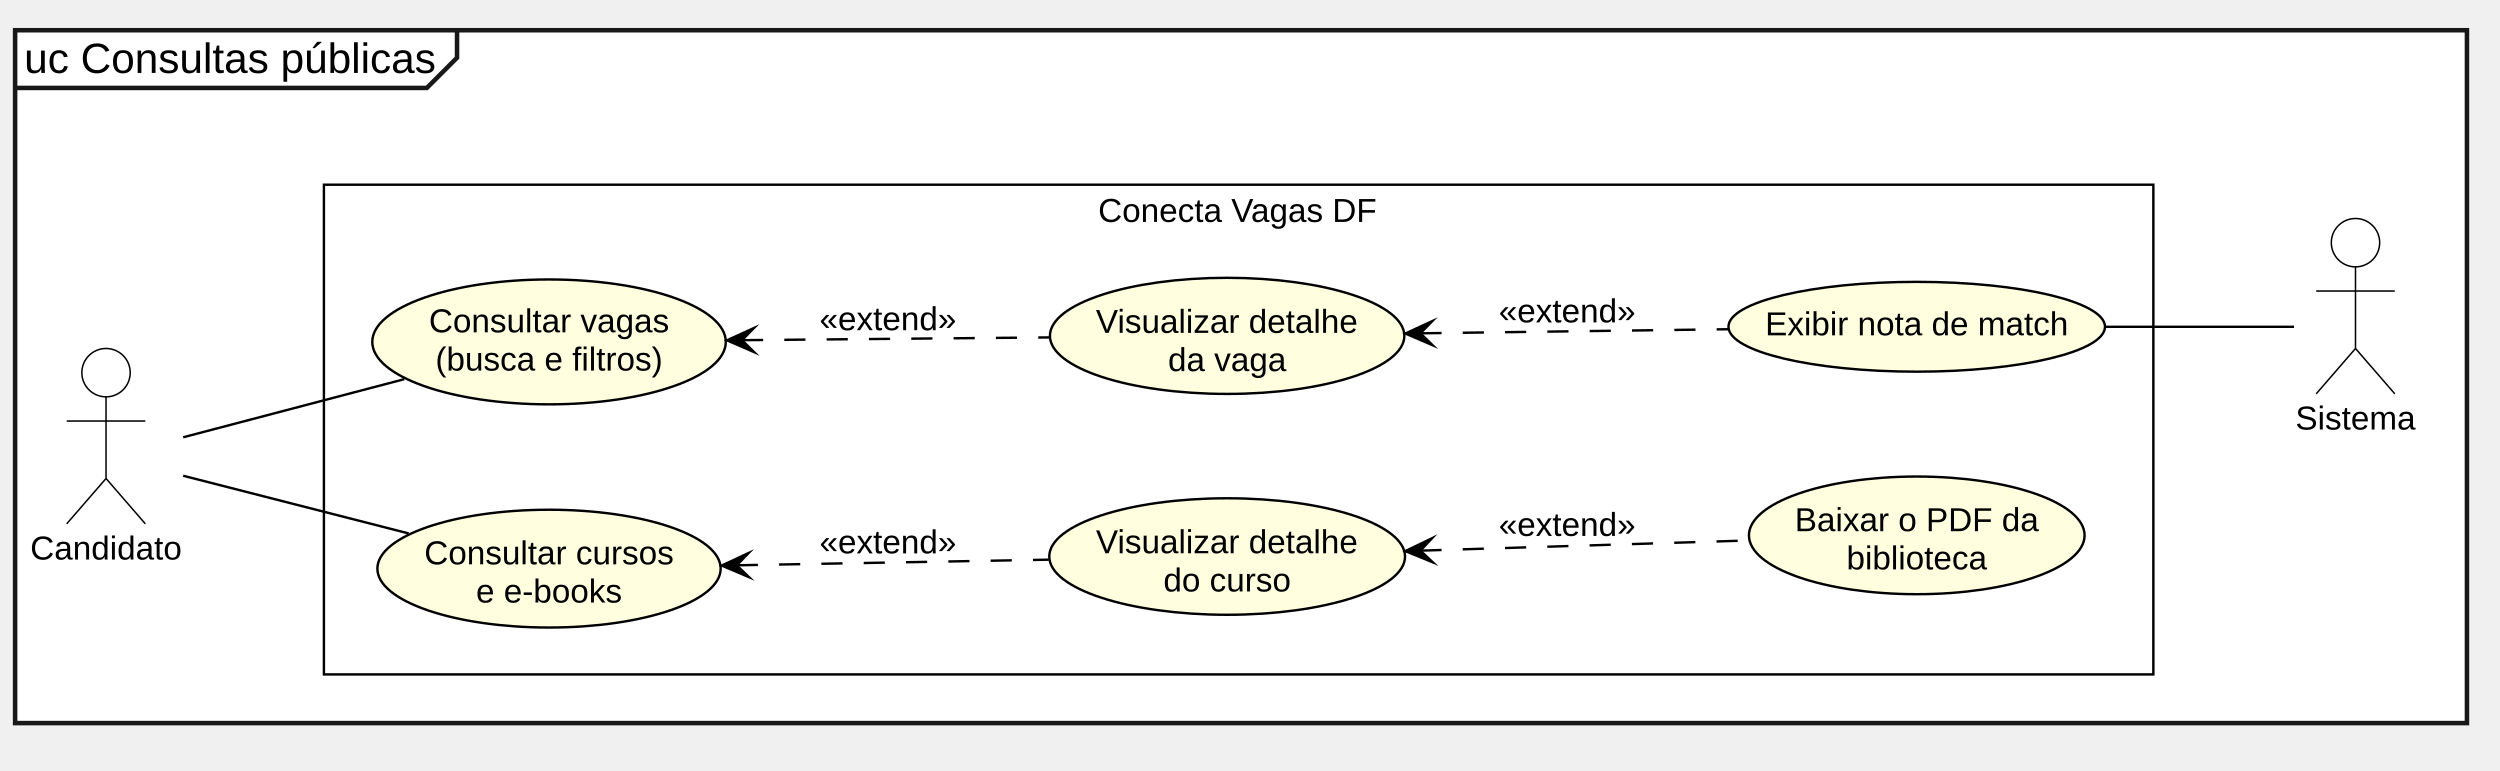
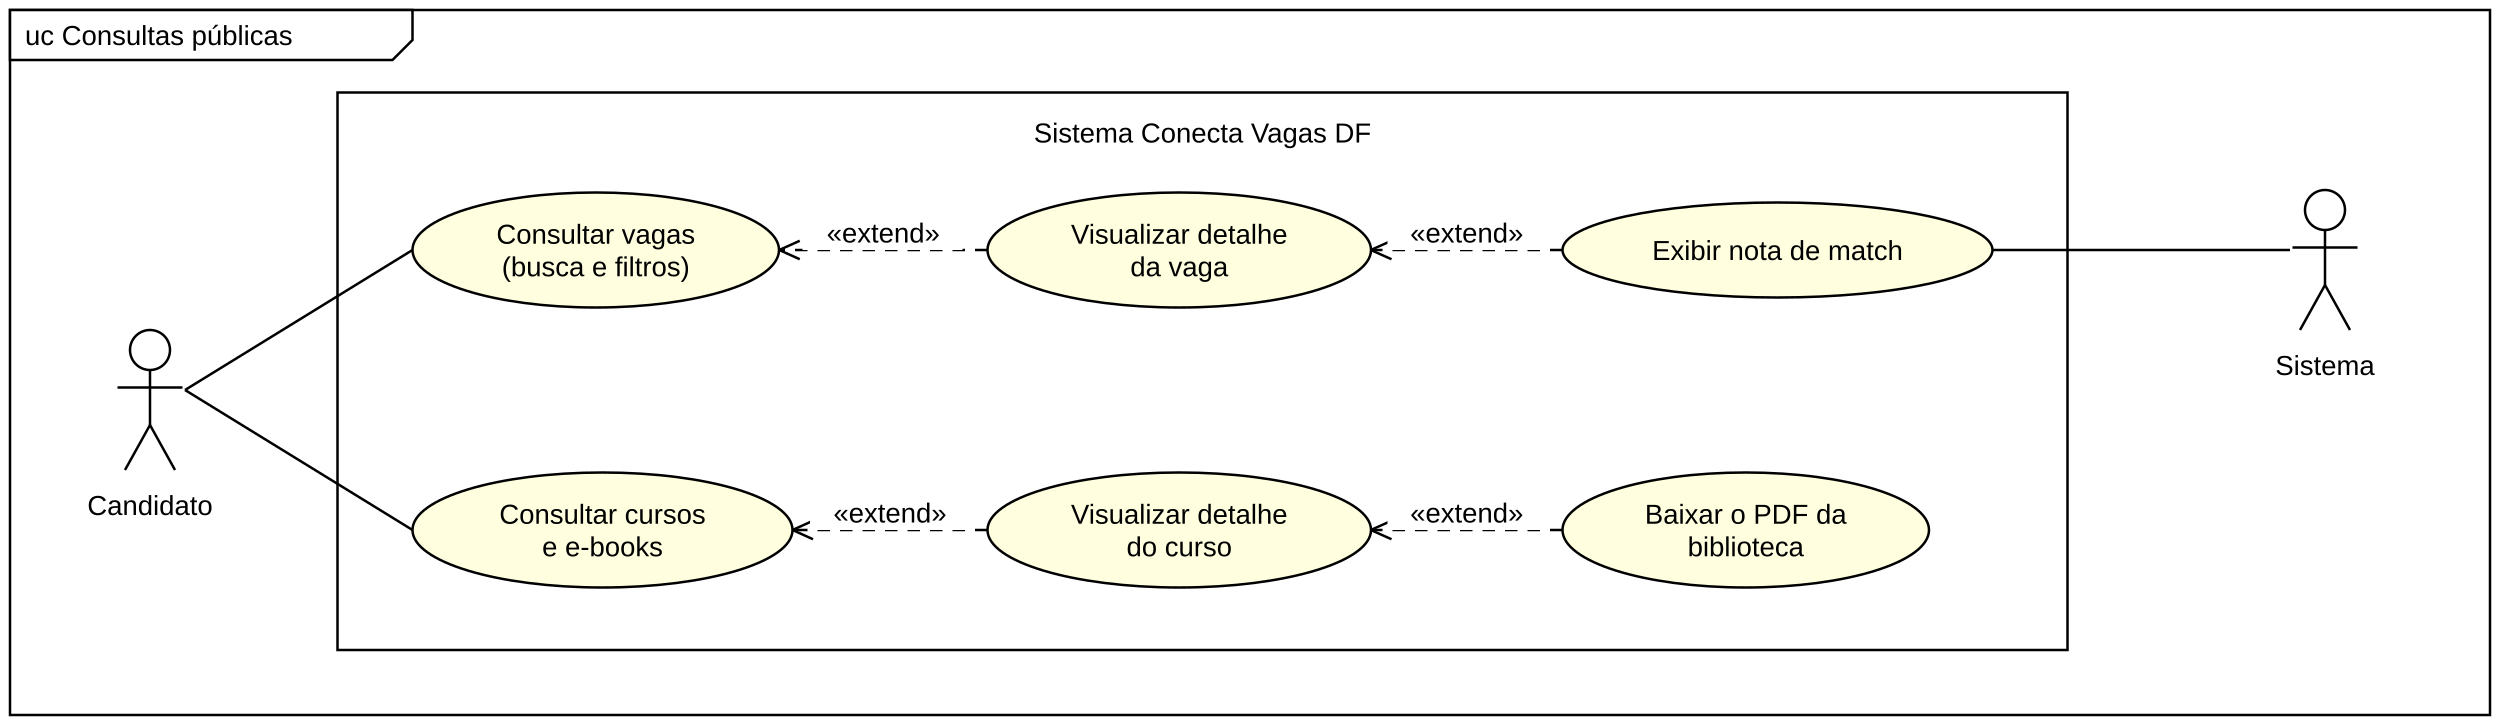
- <svg xmlns="http://www.w3.org/2000/svg" version="1.1" data-diagram-type="DESCRIPTION" style="width:827px;height:255px;background:#FFFFFF;" width="827px" height="255px" viewBox="0 0 827 255" zoomAndPan="magnify" preserveAspectRatio="none" contentStyleType="text/css">
-   <defs />
-   <g font-family="sans-serif" lengthAdjust="spacing">
-     <rect x="5" y="10" width="811.065" height="229.197" fill="#FFF" style="stroke:#181818;stroke-width:1.5;" />
-     <path d="M151.186,10 L151.186,19.099 L141.186,29.099 L5,29.099" style="stroke:#181818;stroke-width:1.5;" fill="none" />
-     <text x="8" y="24.132" fill="#000" font-size="14" textLength="136.186" font-family="Arial">uc Consultas públicas</text>
-     <g class="cluster" data-qualified-name="Conecta Vagas DF" id="ent0002" data-source-line="5">
-       <rect x="107.15" y="61.099" width="605.18" height="162" fill="#FFF" style="stroke:#000;stroke-width:0.8;" />
-       <text x="363.272" y="73.417" fill="#000" font-size="11" textLength="92.936" font-family="Arial">Conecta Vagas DF</text>
-     </g>
-     <g class="entity" data-qualified-name="Conecta Vagas DF.CV" id="ent0003" data-source-line="6">
-       <ellipse cx="181.622" cy="113.103" rx="58.472" ry="20.655" fill="#FFFFE0" style="stroke:#000;stroke-width:0.8;" />
-       <text x="141.878" y="109.936" fill="#000" font-size="11" textLength="79.487" font-family="Arial">Consultar vagas</text>
-       <text x="144.027" y="122.585" fill="#000" font-size="11" textLength="75.19" font-family="Arial">(busca e filtros)</text>
-     </g>
-     <g class="entity" data-qualified-name="Conecta Vagas DF.DV" id="ent0004" data-source-line="7">
-       <ellipse cx="405.94" cy="111.104" rx="58.62" ry="19.205" fill="#FFFFE0" style="stroke:#000;stroke-width:0.8;" />
-       <text x="362.525" y="110.123" fill="#000" font-size="11" textLength="86.829" font-family="Arial">Visualizar detalhe</text>
-       <text x="386.367" y="122.772" fill="#000" font-size="11" textLength="39.145" font-family="Arial">da vaga</text>
-     </g>
-     <g class="entity" data-qualified-name="Conecta Vagas DF.NM" id="ent0005" data-source-line="8">
-       <ellipse cx="634.056" cy="108.094" rx="62.276" ry="14.855" fill="#FFFFE0" style="stroke:#000;stroke-width:0.8;" />
-       <text x="583.919" y="110.918" fill="#000" font-size="11" textLength="100.273" font-family="Arial">Exibir nota de match</text>
-     </g>
-     <g class="entity" data-qualified-name="Conecta Vagas DF.CC" id="ent0006" data-source-line="9">
-       <ellipse cx="181.618" cy="188.103" rx="56.778" ry="19.484" fill="#FFFFE0" style="stroke:#000;stroke-width:0.8;" />
-       <text x="140.352" y="186.681" fill="#000" font-size="11" textLength="82.532" font-family="Arial">Consultar cursos</text>
-       <text x="157.464" y="199.33" fill="#000" font-size="11" textLength="48.308" font-family="Arial">e e-books</text>
-     </g>
-     <g class="entity" data-qualified-name="Conecta Vagas DF.DC" id="ent0007" data-source-line="10">
-       <ellipse cx="405.943" cy="184.099" rx="58.843" ry="19.27" fill="#FFFFE0" style="stroke:#000;stroke-width:0.8;" />
-       <text x="362.529" y="183.014" fill="#000" font-size="11" textLength="86.829" font-family="Arial">Visualizar detalhe</text>
-       <text x="384.848" y="195.663" fill="#000" font-size="11" textLength="42.19" font-family="Arial">do curso</text>
-     </g>
-     <g class="entity" data-qualified-name="Conecta Vagas DF.BP" id="ent0008" data-source-line="11">
-       <ellipse cx="634.064" cy="177.1" rx="55.514" ry="19.462" fill="#FFFFE0" style="stroke:#000;stroke-width:0.8;" />
-       <text x="593.713" y="175.714" fill="#000" font-size="11" textLength="80.701" font-family="Arial">Baixar o PDF da</text>
-       <text x="610.826" y="188.363" fill="#000" font-size="11" textLength="46.476" font-family="Arial">biblioteca</text>
-     </g>
-     <g class="entity" data-qualified-name="C" id="ent0001" data-source-line="4">
-       <ellipse cx="35.075" cy="123.279" rx="8" ry="8" fill="#FFF" style="stroke:#000;stroke-width:0.5;" />
-       <path d="M35.075,131.279 L35.075,158.279 M22.075,139.279 L48.075,139.279 M35.075,158.279 L22.075,173.279 M35.075,158.279 L48.075,173.279" style="stroke:#000;stroke-width:0.5;" fill="none" />
-       <text x="10" y="185.097" fill="#000" font-size="11" textLength="50.15" font-family="Arial">Candidato</text>
-     </g>
-     <g class="entity" data-qualified-name="SI" id="ent0015" data-source-line="19">
-       <ellipse cx="779.198" cy="80.279" rx="8" ry="8" fill="#FFF" style="stroke:#000;stroke-width:0.5;" />
-       <path d="M779.198,88.279 L779.198,115.279 M766.198,96.279 L792.198,96.279 M779.198,115.279 L766.198,130.279 M779.198,115.279 L792.198,130.279" style="stroke:#000;stroke-width:0.5;" fill="none" />
-       <text x="759.33" y="142.097" fill="#000" font-size="11" textLength="39.735" font-family="Arial">Sistema</text>
-     </g>
-     <g class="link" data-entity-1="ent0001" data-entity-2="ent0003" id="lnk9" data-source-line="13" data-link-type="association">
-       <path d="M60.6,144.649 C80.57,139.399 109.36,131.839 133.73,125.429" style="stroke:#000;stroke-width:0.8;" fill="none" id="C-CV" />
-     </g>
-     <g class="link" data-entity-1="ent0001" data-entity-2="ent0006" id="lnk10" data-source-line="14" data-link-type="association">
-       <path d="M60.6,157.379 C80.97,162.589 110.52,170.159 135.2,176.469" style="stroke:#000;stroke-width:0.8;" fill="none" id="C-CC" />
-     </g>
-     <g class="link" data-entity-1="ent0003" data-entity-2="ent0004" id="lnk11" data-source-line="15" data-link-type="dependency">
-       <path d="M245.45,112.533 C278.26,112.233 314.19,111.919 347.01,111.619" style="stroke:#000;stroke-width:0.8;stroke-dasharray:7,7;" fill="none" id="CV-backto-DV" />
-       <polygon points="240.45,112.579,249.486,116.496,245.45,112.533,249.413,108.497,240.45,112.579" fill="#000" style="stroke:#000;stroke-width:0.8;stroke-linejoin:miter;stroke-miterlimit:10;" />
-       <text x="271.09" y="109.237" fill="#000" font-size="11" textLength="45.262" font-family="Arial">«extend»</text>
-     </g>
-     <g class="link" data-entity-1="ent0004" data-entity-2="ent0005" id="lnk12" data-source-line="16" data-link-type="dependency">
-       <path d="M469.87,110.263 C502.59,109.833 538.45,109.359 571.71,108.909" style="stroke:#000;stroke-width:0.8;stroke-dasharray:7,7;" fill="none" id="DV-backto-NM" />
-       <polygon points="464.87,110.329,473.922,114.21,469.87,110.263,473.817,106.211,464.87,110.329" fill="#000" style="stroke:#000;stroke-width:0.8;stroke-linejoin:miter;stroke-miterlimit:10;" />
-       <text x="495.78" y="106.647" fill="#000" font-size="11" textLength="45.262" font-family="Arial">«extend»</text>
-     </g>
-     <g class="link" data-entity-1="ent0006" data-entity-2="ent0007" id="lnk13" data-source-line="17" data-link-type="dependency">
-       <path d="M243.719,186.999 C276.779,186.409 313.53,185.739 346.92,185.139" style="stroke:#000;stroke-width:0.8;stroke-dasharray:7,7;" fill="none" id="CC-backto-DC" />
-       <polygon points="238.72,187.089,247.79,190.927,243.719,186.999,247.647,182.929,238.72,187.089" fill="#000" style="stroke:#000;stroke-width:0.8;stroke-linejoin:miter;stroke-miterlimit:10;" />
-       <text x="271.09" y="183.057" fill="#000" font-size="11" textLength="45.262" font-family="Arial">«extend»</text>
-     </g>
-     <g class="link" data-entity-1="ent0007" data-entity-2="ent0008" id="lnk14" data-source-line="18" data-link-type="dependency">
-       <path d="M469.868,182.153 C504.808,181.063 544.05,179.859 578.38,178.789" style="stroke:#000;stroke-width:0.8;stroke-dasharray:7,7;" fill="none" id="DC-backto-BP" />
-       <polygon points="464.87,182.309,473.99,186.026,469.868,182.153,473.741,178.03,464.87,182.309" fill="#000" style="stroke:#000;stroke-width:0.8;stroke-linejoin:miter;stroke-miterlimit:10;" />
-       <text x="495.78" y="177.287" fill="#000" font-size="11" textLength="45.262" font-family="Arial">«extend»</text>
-     </g>
-     <g class="link" data-entity-1="ent0005" data-entity-2="ent0015" id="lnk16" data-source-line="20" data-link-type="association">
-       <path d="M696.59,108.099 C719.02,108.099 742.79,108.099 758.86,108.099" style="stroke:#000;stroke-width:0.8;" fill="none" id="NM-SI" />
-     </g>
+ <svg xmlns="http://www.w3.org/2000/svg" width="1000" height="290" viewBox="0 0 1000 290">
+   <rect x="0" y="0" width="1000" height="290" fill="#fff" />
+   <rect x="4" y="4" width="992" height="282" fill="none" stroke="#000" stroke-width="1" />
+   <polygon points="4,4 165,4 165,16 157,24 4,24" fill="#fff" stroke="#000" stroke-width="1" />
+   <text x="10" y="18" font-family="Arial, Helvetica, sans-serif" font-size="11" text-anchor="start">uc Consultas públicas</text>
+   <rect x="135" y="37" width="692" height="223" fill="#fff" stroke="#000" stroke-width="1" />
+   <text x="481" y="57" font-family="Arial, Helvetica, sans-serif" font-size="11" text-anchor="middle">Sistema Conecta Vagas DF</text>
+   <line x1="74" y1="156" x2="165" y2="100" stroke="#000" stroke-width="1" />
+   <line x1="74" y1="156" x2="165" y2="212" stroke="#000" stroke-width="1" />
+   <line x1="916" y1="100" x2="797" y2="100" stroke="#000" stroke-width="1" />
+   <line x1="395" y1="100" x2="311.7" y2="100" stroke="#000" stroke-width="1" stroke-dasharray="5,4" />
+   <polyline points="319.9,96.3 311.7,100 319.9,103.7" fill="none" stroke="#000" stroke-width="1" />
+   <rect x="321" y="87" width="64" height="13" fill="#fff" />
+   <text x="353.3" y="97" font-family="Arial, Helvetica, sans-serif" font-size="11" text-anchor="middle">«extend»</text>
+   <line x1="625" y1="100" x2="548.3" y2="100" stroke="#000" stroke-width="1" stroke-dasharray="5,4" />
+   <polyline points="556.6,96.3 548.3,100 556.6,103.7" fill="none" stroke="#000" stroke-width="1" />
+   <rect x="555" y="87" width="64" height="13" fill="#fff" />
+   <text x="586.7" y="97" font-family="Arial, Helvetica, sans-serif" font-size="11" text-anchor="middle">«extend»</text>
+   <line x1="395" y1="212" x2="317" y2="212" stroke="#000" stroke-width="1" stroke-dasharray="5,4" />
+   <polyline points="325.2,208.3 317,212 325.2,215.7" fill="none" stroke="#000" stroke-width="1" />
+   <rect x="324" y="199" width="64" height="13" fill="#fff" />
+   <text x="356" y="209" font-family="Arial, Helvetica, sans-serif" font-size="11" text-anchor="middle">«extend»</text>
+   <line x1="625" y1="212" x2="548.3" y2="212" stroke="#000" stroke-width="1" stroke-dasharray="5,4" />
+   <polyline points="556.6,208.3 548.3,212 556.6,215.7" fill="none" stroke="#000" stroke-width="1" />
+   <rect x="555" y="199" width="64" height="13" fill="#fff" />
+   <text x="586.7" y="209" font-family="Arial, Helvetica, sans-serif" font-size="11" text-anchor="middle">«extend»</text>
+   <ellipse cx="238.3" cy="100" rx="73.3" ry="23" fill="#FFFFE0" stroke="#000" stroke-width="1" />
+   <text x="238.3" y="97.5" font-family="Arial, Helvetica, sans-serif" font-size="11" text-anchor="middle">Consultar vagas</text>
+   <text x="238.3" y="110.5" font-family="Arial, Helvetica, sans-serif" font-size="11" text-anchor="middle">(busca e filtros)</text>
+   <ellipse cx="471.7" cy="100" rx="76.7" ry="23" fill="#FFFFE0" stroke="#000" stroke-width="1" />
+   <text x="471.7" y="97.5" font-family="Arial, Helvetica, sans-serif" font-size="11" text-anchor="middle">Visualizar detalhe</text>
+   <text x="471.7" y="110.5" font-family="Arial, Helvetica, sans-serif" font-size="11" text-anchor="middle">da vaga</text>
+   <ellipse cx="711" cy="100" rx="86" ry="19" fill="#FFFFE0" stroke="#000" stroke-width="1" />
+   <text x="711" y="104" font-family="Arial, Helvetica, sans-serif" font-size="11" text-anchor="middle">Exibir nota de match</text>
+   <ellipse cx="241" cy="212" rx="76" ry="23" fill="#FFFFE0" stroke="#000" stroke-width="1" />
+   <text x="241" y="209.5" font-family="Arial, Helvetica, sans-serif" font-size="11" text-anchor="middle">Consultar cursos</text>
+   <text x="241" y="222.5" font-family="Arial, Helvetica, sans-serif" font-size="11" text-anchor="middle">e e-books</text>
+   <ellipse cx="471.7" cy="212" rx="76.7" ry="23" fill="#FFFFE0" stroke="#000" stroke-width="1" />
+   <text x="471.7" y="209.5" font-family="Arial, Helvetica, sans-serif" font-size="11" text-anchor="middle">Visualizar detalhe</text>
+   <text x="471.7" y="222.5" font-family="Arial, Helvetica, sans-serif" font-size="11" text-anchor="middle">do curso</text>
+   <ellipse cx="698.3" cy="212" rx="73.3" ry="23" fill="#FFFFE0" stroke="#000" stroke-width="1" />
+   <text x="698.3" y="209.5" font-family="Arial, Helvetica, sans-serif" font-size="11" text-anchor="middle">Baixar o PDF da</text>
+   <text x="698.3" y="222.5" font-family="Arial, Helvetica, sans-serif" font-size="11" text-anchor="middle">biblioteca</text>
+   <g stroke="#000" stroke-width="1" fill="none">
+     <circle cx="60" cy="140" r="8" fill="#fff" />
+     <line x1="60" y1="148" x2="60" y2="170" />
+     <line x1="47" y1="155" x2="73" y2="155" />
+     <line x1="60" y1="170" x2="50" y2="188" />
+     <line x1="60" y1="170" x2="70" y2="188" />
  </g>
+   <text x="60" y="206" font-family="Arial, Helvetica, sans-serif" font-size="11" text-anchor="middle">Candidato</text>
+   <g stroke="#000" stroke-width="1" fill="none">
+     <circle cx="930" cy="84" r="8" fill="#fff" />
+     <line x1="930" y1="92" x2="930" y2="114" />
+     <line x1="917" y1="99" x2="943" y2="99" />
+     <line x1="930" y1="114" x2="920" y2="132" />
+     <line x1="930" y1="114" x2="940" y2="132" />
+   </g>
+   <text x="930" y="150" font-family="Arial, Helvetica, sans-serif" font-size="11" text-anchor="middle">Sistema</text>
</svg>
